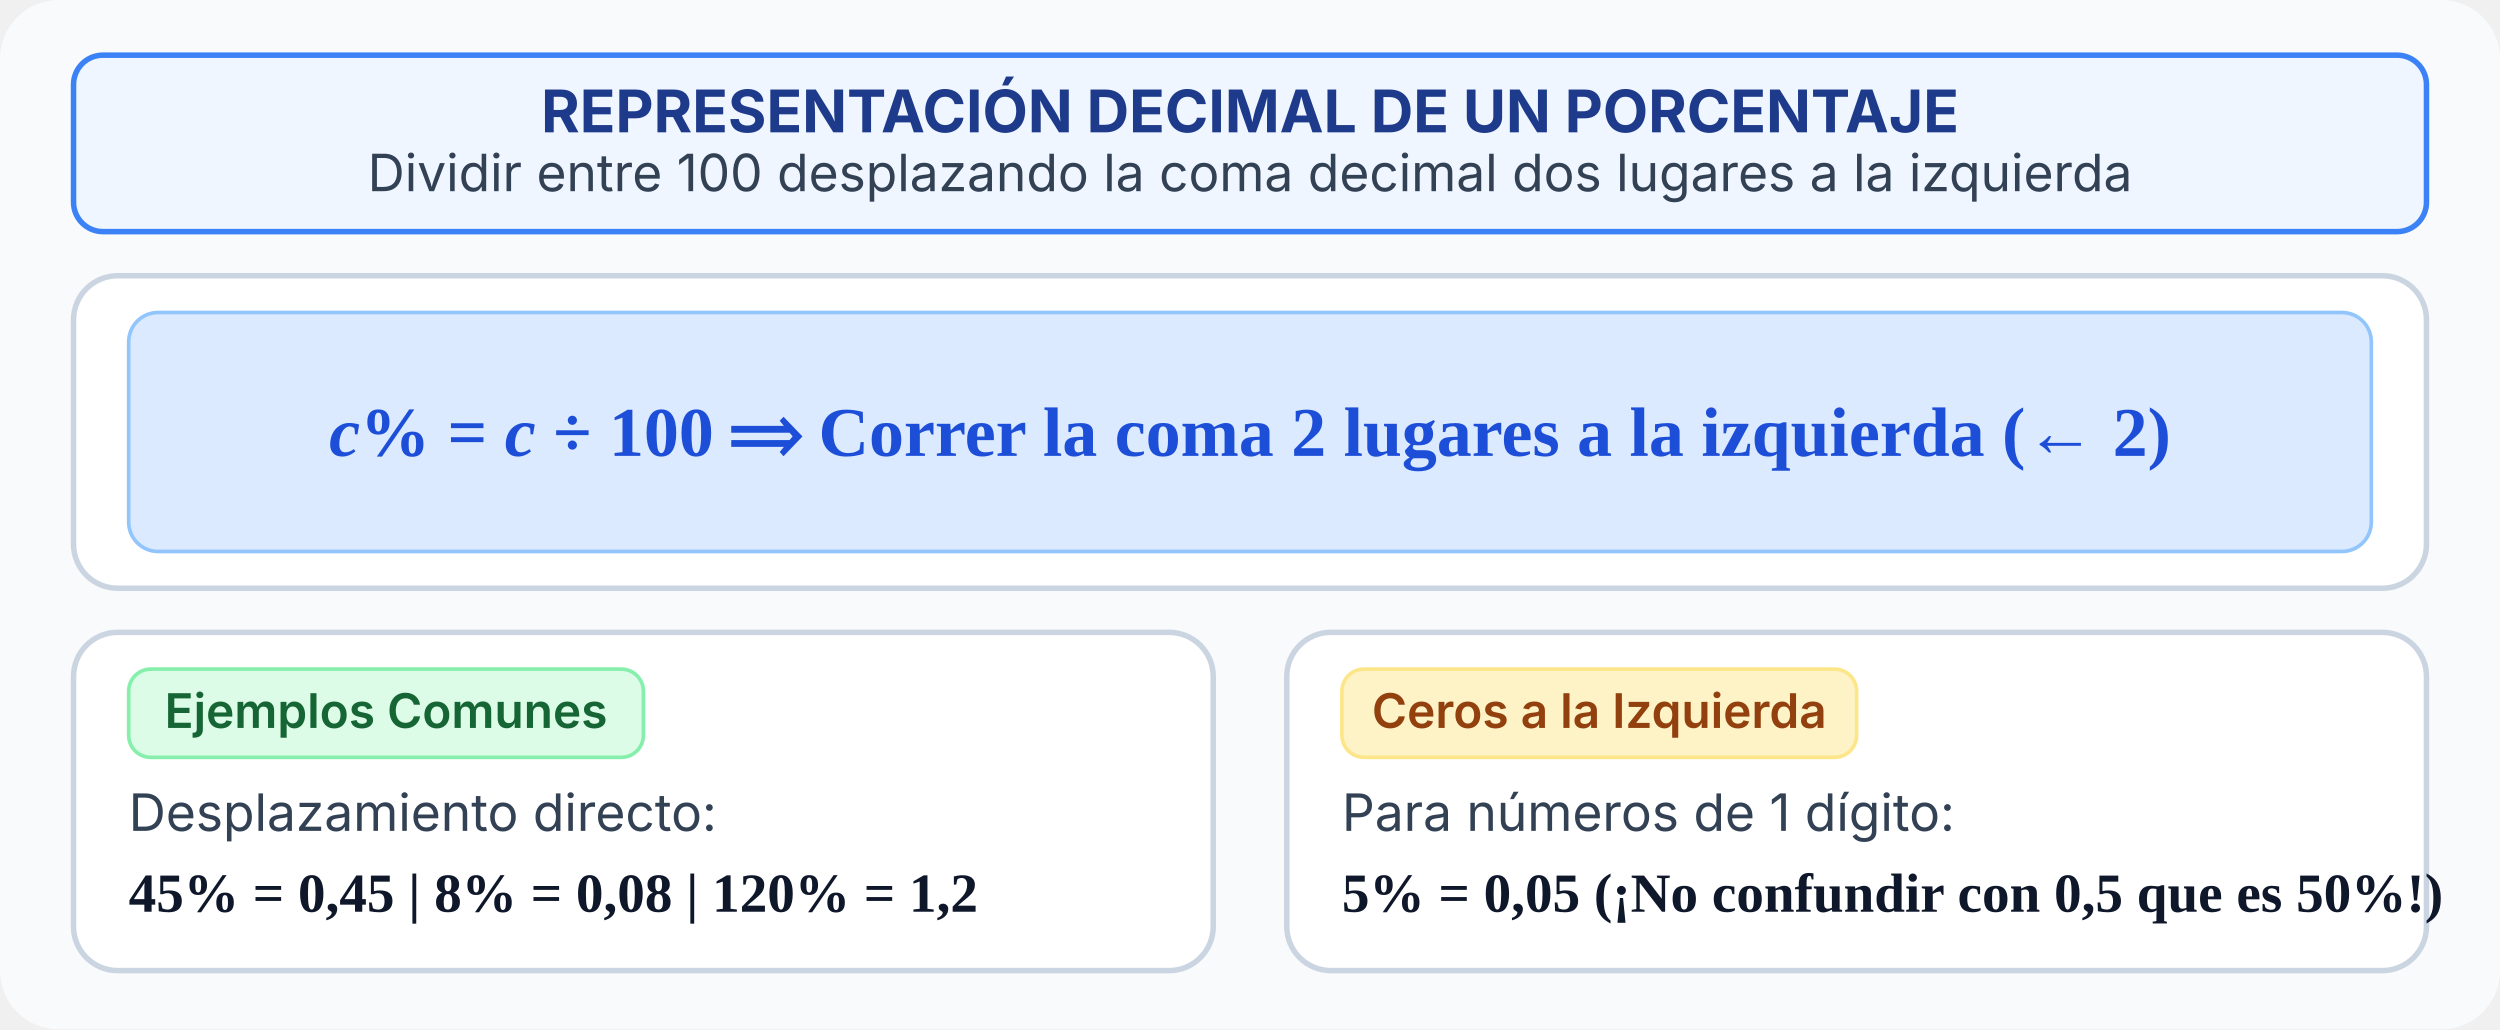
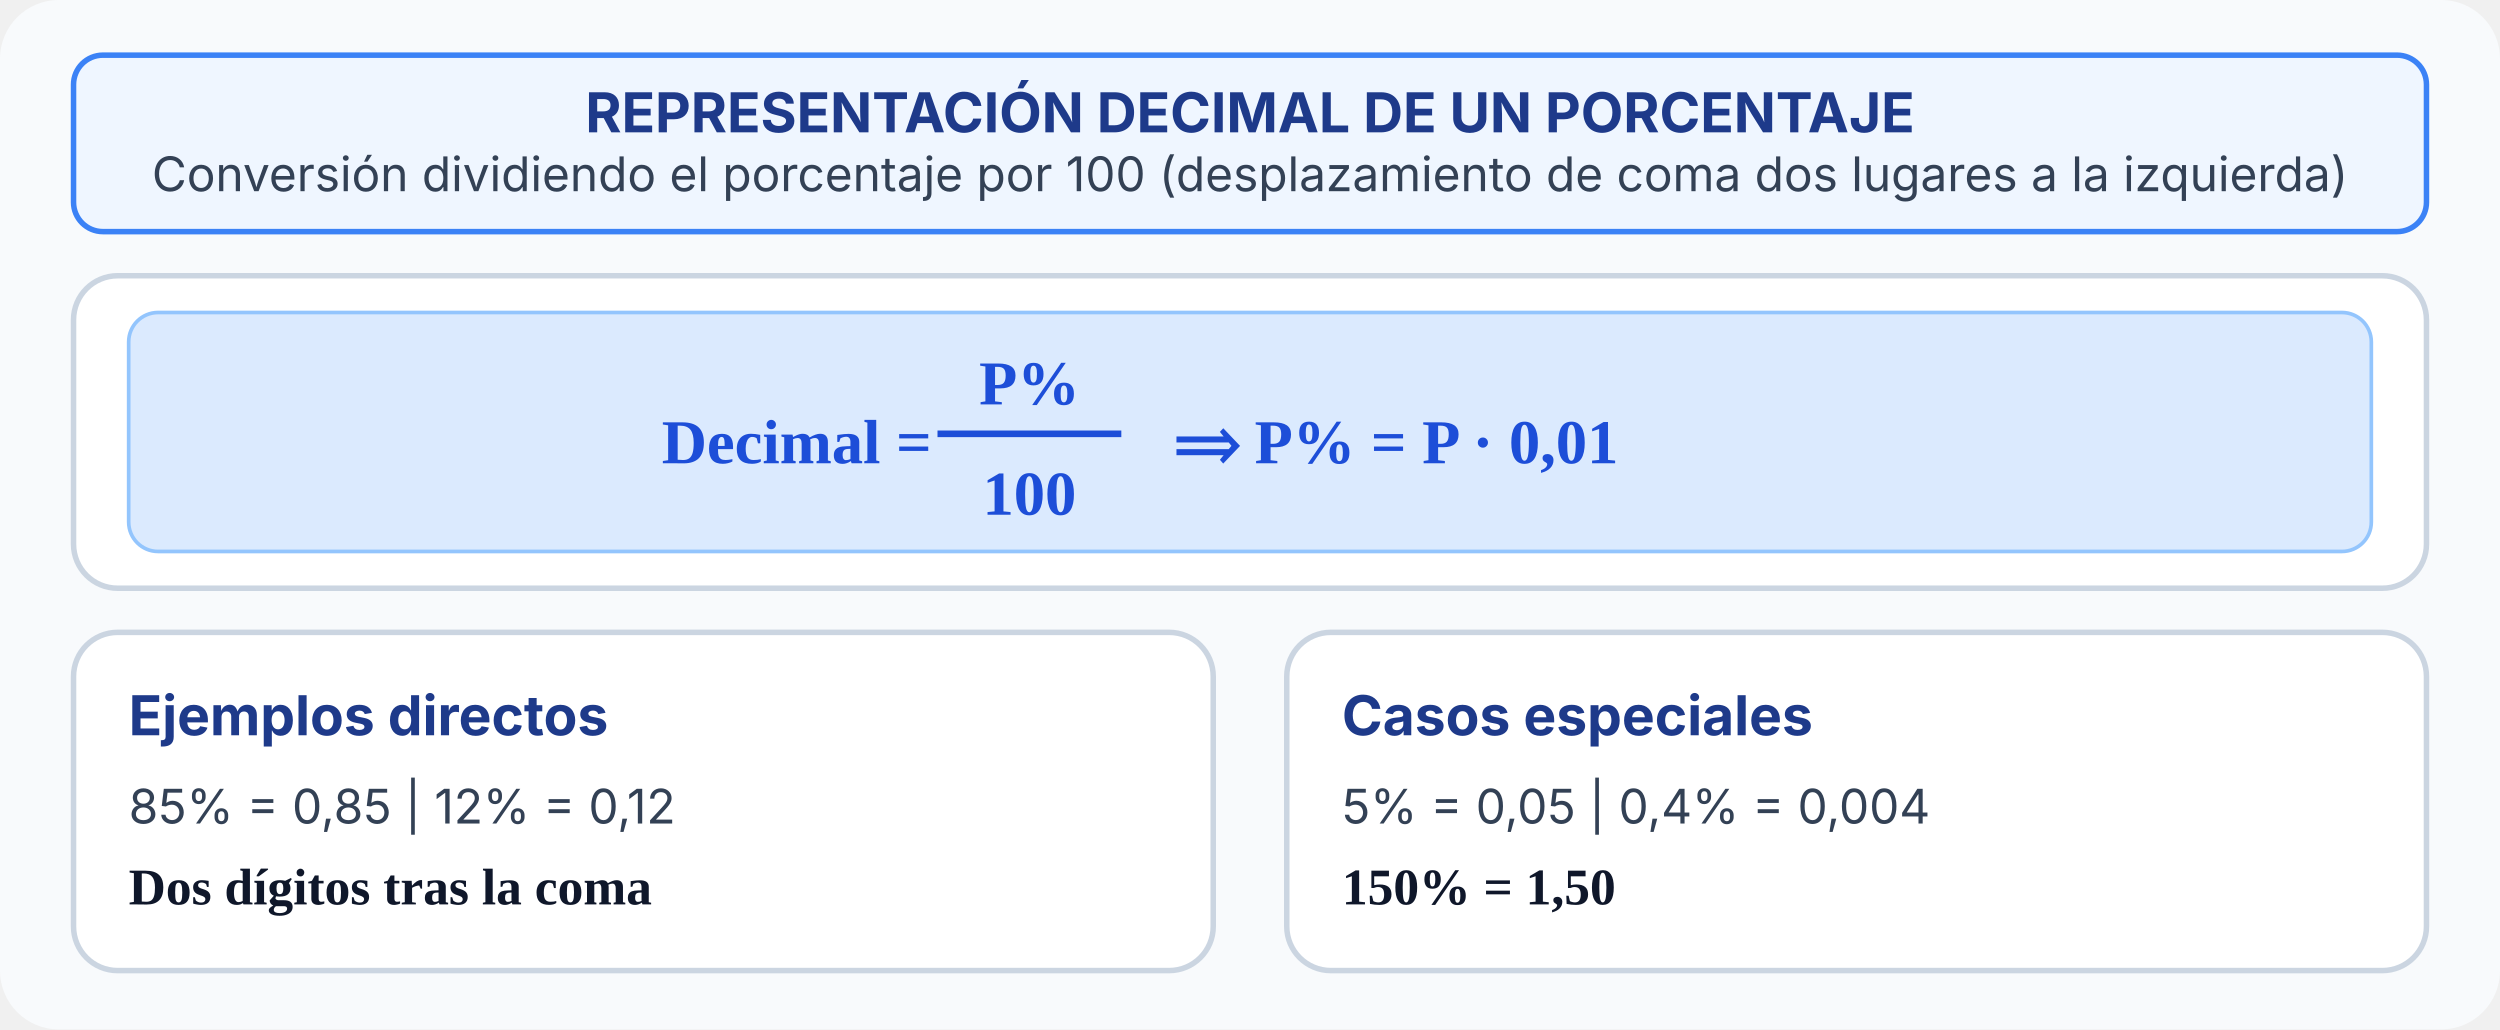
<svg xmlns="http://www.w3.org/2000/svg" viewBox="0 0 680 280" width="100%" height="100%">
  <defs>
    <style>
      .bg { fill: #f8fafc; }
      .card { fill: #ffffff; stroke: #cbd5e1; stroke-width: 1.5; rx: 12; }
      .header-box { fill: #eff6ff; stroke: #3b82f6; stroke-width: 1.5; rx: 8; }
-       .title { font-family: system-ui, -apple-system, sans-serif; font-size: 16px; font-weight: 700; fill: #1e3a8a; }
-       .text-main { font-family: system-ui, -apple-system, sans-serif; font-size: 14px; fill: #334155; }
-       .formula { font-family: "Cambria Math", "Times New Roman", serif; font-size: 19px; font-weight: bold; fill: #1d4ed8; }
+       .title { font-family: system-ui, -apple-system, sans-serif; font-size: 15px; font-weight: 700; fill: #1e3a8a; }
+       .text-main { font-family: system-ui, -apple-system, sans-serif; font-size: 13px; fill: #334155; }
+       .text-muted { font-family: system-ui, -apple-system, sans-serif; font-size: 12px; fill: #64748b; }
+       .formula { font-family: "Cambria Math", "Times New Roman", serif; font-size: 17px; font-weight: bold; fill: #1d4ed8; }
      .badge-blue { fill: #dbeafe; stroke: #93c5fd; stroke-width: 1; rx: 8; }
      .badge-green { fill: #dcfce7; stroke: #86efac; stroke-width: 1; rx: 6; }
      .badge-amber { fill: #fef3c7; stroke: #fde68a; stroke-width: 1; rx: 6; }
+       .badge-purple { fill: #f3e8ff; stroke: #d8b4fe; stroke-width: 1; rx: 6; }
+       .badge-rose { fill: #ffe4e6; stroke: #fca5a5; stroke-width: 1; rx: 6; }
      .text-green { font-family: system-ui, -apple-system, sans-serif; font-size: 13px; font-weight: 600; fill: #166534; }
      .text-amber { font-family: system-ui, -apple-system, sans-serif; font-size: 13px; font-weight: 600; fill: #92400e; }
-       .math-bold { font-family: "Cambria Math", "Times New Roman", serif; font-size: 15px; font-weight: bold; fill: #0f172a; }
+       .text-purple { font-family: system-ui, -apple-system, sans-serif; font-size: 13px; font-weight: 600; fill: #6b21a8; }
+       .text-rose { font-family: system-ui, -apple-system, sans-serif; font-size: 13px; font-weight: 600; fill: #9f1239; }
+       .math-bold { font-family: "Cambria Math", "Times New Roman", serif; font-size: 14px; font-weight: bold; fill: #0f172a; }
+       .frac-line { stroke: #1d4ed8; stroke-width: 1.8; }
+       .frac-line-dark { stroke: #0f172a; stroke-width: 1.6; }
+       .rule-box { fill: #eff6ff; stroke: #93c5fd; stroke-width: 1.5; rx: 8; }
+       .err-box { fill: #fef2f2; stroke: #fca5a5; stroke-width: 1.5; rx: 8; }
+       .err-text { font-family: system-ui, -apple-system, sans-serif; font-size: 13px; font-weight: bold; fill: #991b1b; }
+       .desc { font-family: system-ui, -apple-system, sans-serif; font-size: 12px; fill: #334155; }
+       .res { font-family: "Cambria Math", "Times New Roman", serif; font-size: 13px; font-weight: bold; fill: #15803d; }
    </style>
  </defs>
  <rect width="680" height="280" class="bg" rx="16" />
  <rect x="20" y="15" width="640" height="48" class="header-box" />
  <text x="340" y="36" text-anchor="middle" class="title">REPRESENTACIÓN DECIMAL DE UN PORCENTAJE</text>
-   <text x="340" y="52" text-anchor="middle" class="text-main">Dividir entre 100 desplazando la coma decimal dos lugares a la izquierda</text>
+   <text x="340" y="52" text-anchor="middle" class="text-main">Conversión dividiendo el porcentaje por 100 (desplazamiento de coma dos lugares a la izquierda)</text>
  <rect x="20" y="75" width="640" height="85" class="card" />
  <rect x="35" y="85" width="610" height="65" class="badge-blue" />
-   <text x="340" y="124" text-anchor="middle" class="formula">
-     <tspan font-style="italic">c</tspan>% = <tspan font-style="italic">c</tspan> ÷ 100   ⟹   Correr la coma 2 lugares a la izquierda (← 2)</text>
+   <g transform="translate(180, 92)">
+     <text x="0" y="34" class="formula">Decimal =</text>
+     <g transform="translate(75, 0)">
+       <text x="25" y="18" class="formula" text-anchor="middle">P%</text>
+       <line x1="0" y1="26" x2="50" y2="26" class="frac-line" />
+       <text x="25" y="48" class="formula" text-anchor="middle">100</text>
+     </g>
+     <text x="140" y="34" class="formula">⟹ P% = P · 0,01</text>
+   </g>
  <rect x="20" y="172" width="310" height="92" class="card" />
-   <rect x="35" y="182" width="140" height="24" class="badge-green" />
-   <text x="105" y="198" text-anchor="middle" class="text-green">Ejemplos Comunes</text>
-   <text x="35" y="226" class="text-main">Desplazamiento directo:</text>
-   <text x="35" y="248" class="math-bold">45% = 0,45   |   8% = 0,08   |   120% = 1,2</text>
+   <text x="35" y="200" class="title">Ejemplos directos</text>
+   <text x="35" y="224" class="text-main">85% = 0,85 | 12% = 0,12</text>
+   <text x="35" y="246" class="math-bold">Dos dígitos tras la coma</text>
  <rect x="350" y="172" width="310" height="92" class="card" />
-   <rect x="365" y="182" width="140" height="24" class="badge-amber" />
-   <text x="435" y="198" text-anchor="middle" class="text-amber">Ceros a la Izquierda</text>
-   <text x="365" y="226" class="text-main">Para números de 1 dígito:</text>
-   <text x="365" y="248" class="math-bold">5% = 0,05 (¡No confundir con 0,5 que es 50%!)</text>
+   <text x="365" y="200" class="title">Casos especiales</text>
+   <text x="365" y="224" class="text-main">5% = 0,05 | 0,4% = 0,004</text>
+   <text x="365" y="246" class="math-bold">150% = 1,50</text>
</svg>
